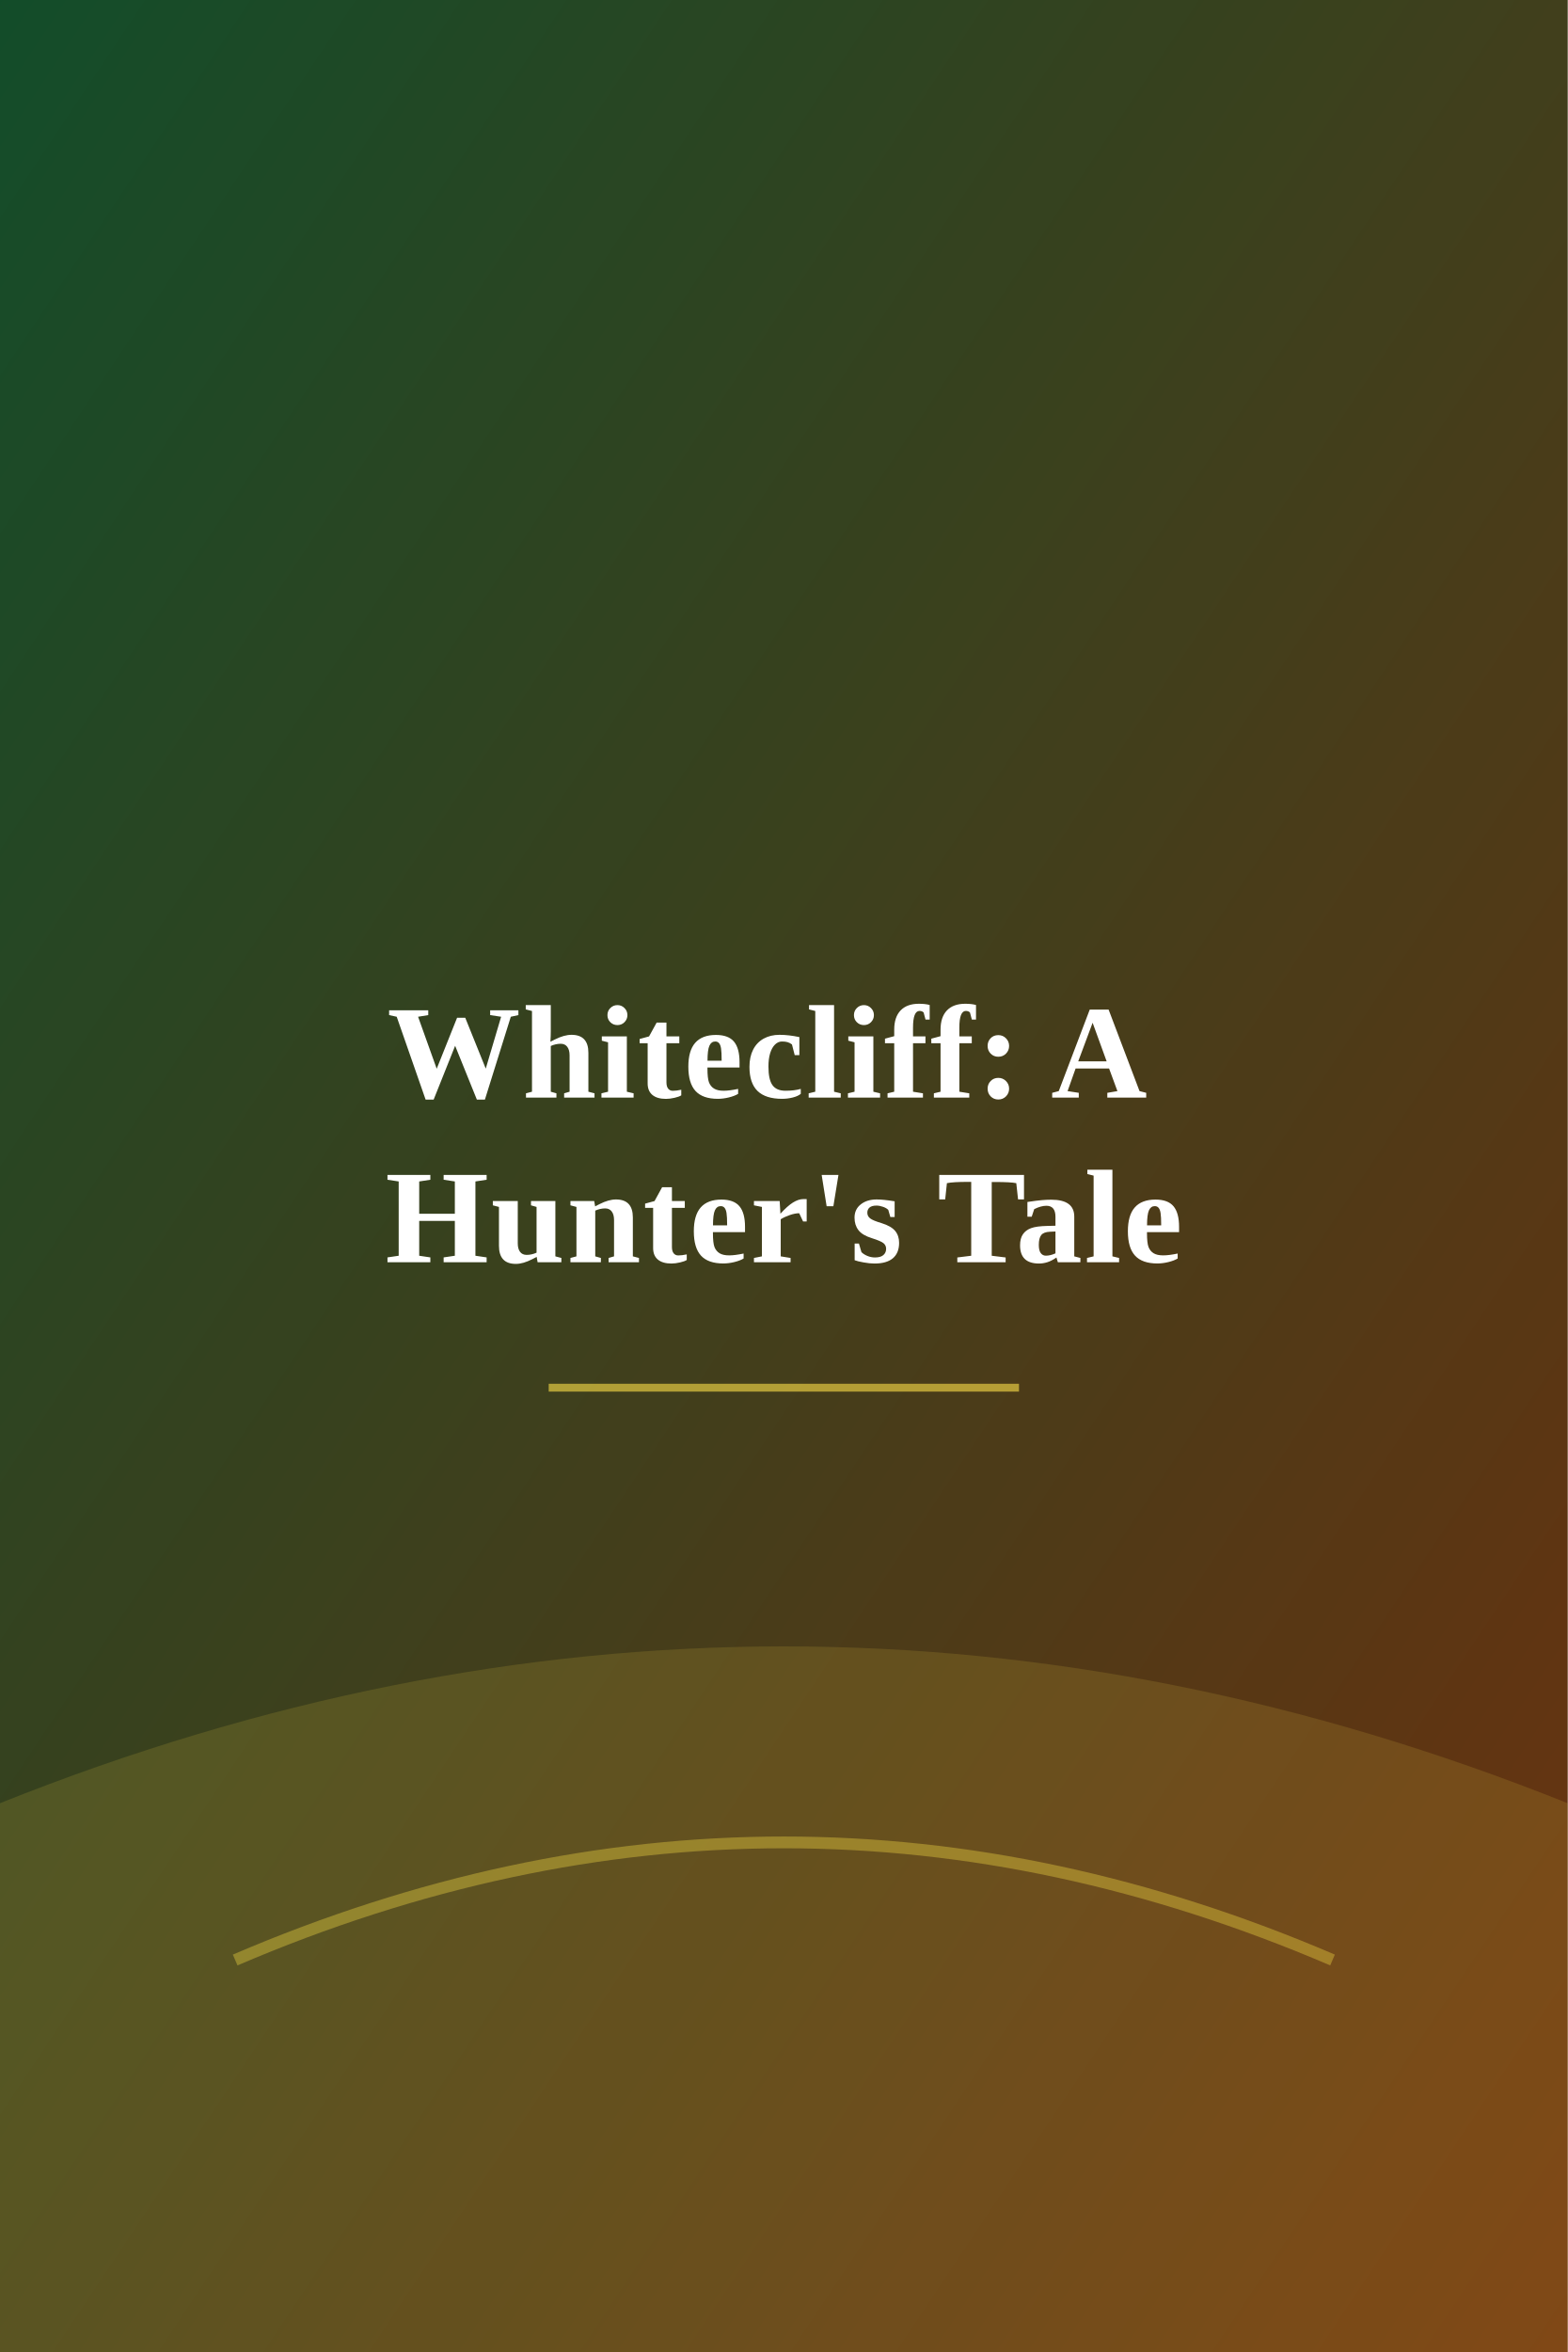
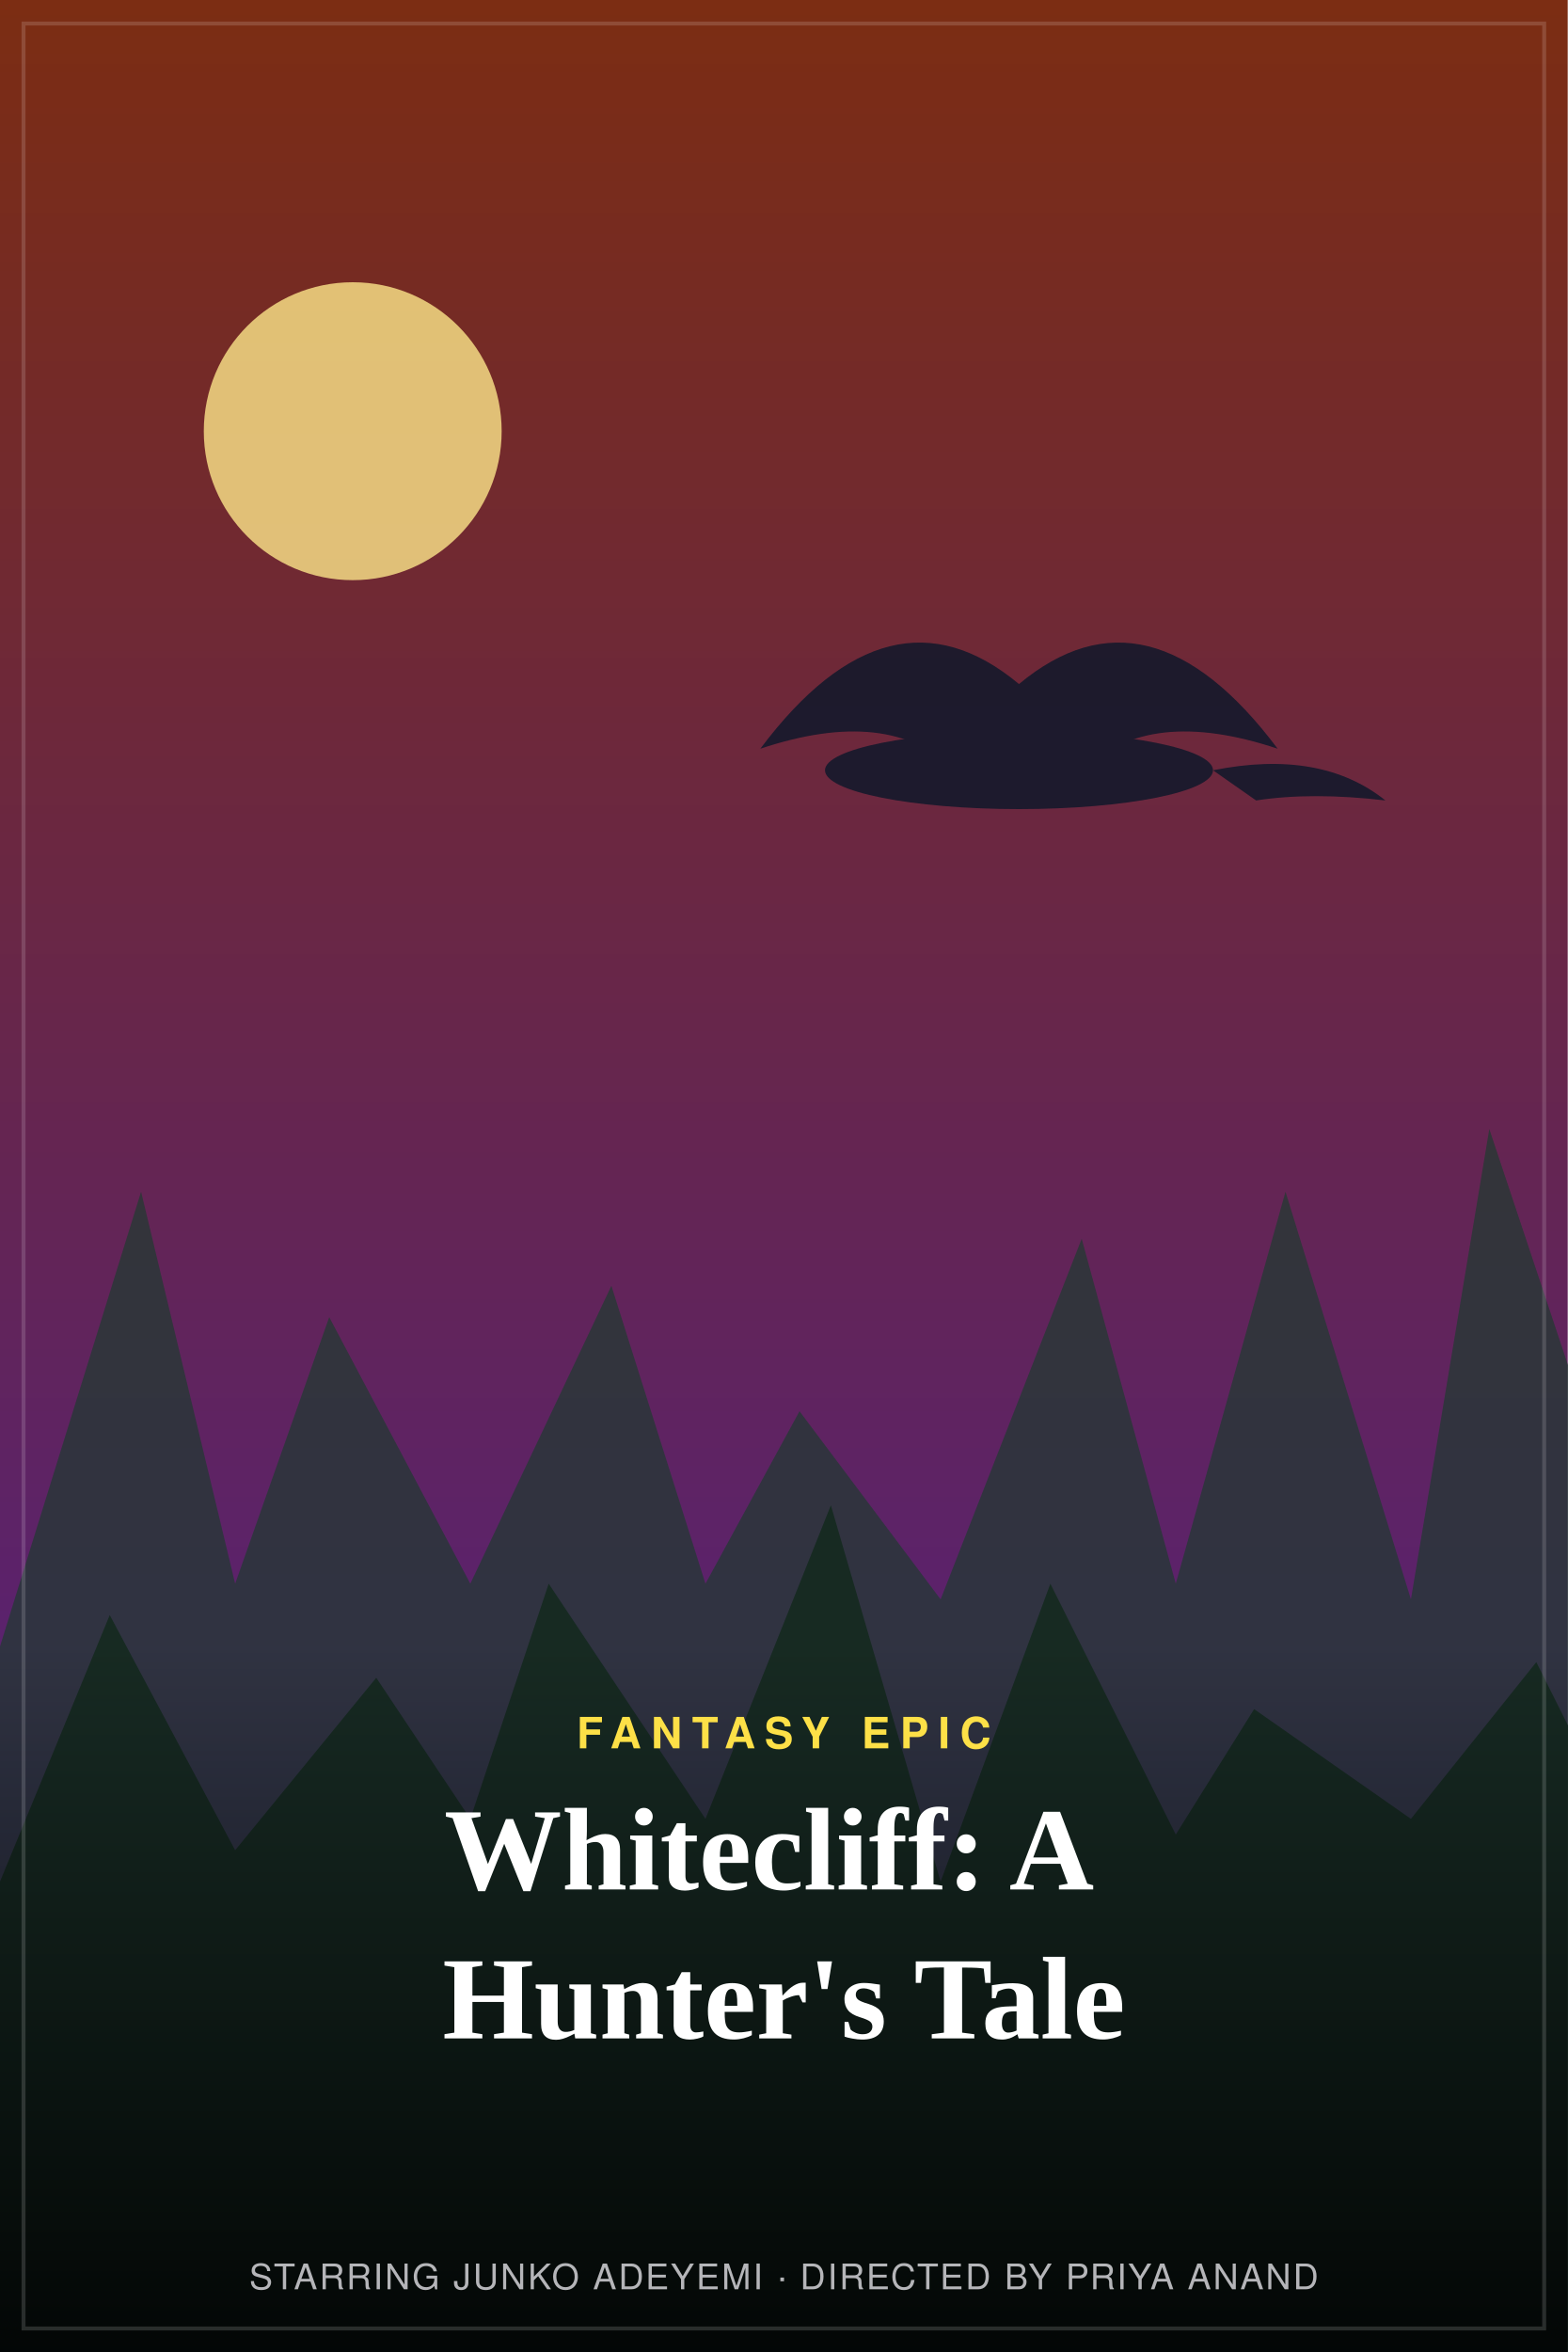
<svg xmlns="http://www.w3.org/2000/svg" viewBox="0 0 400 600">
  <defs>
-     <linearGradient id="bg" x1="0" y1="0" x2="1" y2="1">
-       <stop offset="0%" stop-color="#14532d" />
-       <stop offset="100%" stop-color="#78350f" />
+     <linearGradient id="sky-whitecliff-hunters-tale" x1="0" y1="0" x2="0" y2="1">
+       <stop offset="0%" stop-color="#7c2d12" />
+       <stop offset="100%" stop-color="#4c1d95" />
+     </linearGradient>
+     <linearGradient id="scrim-whitecliff-hunters-tale" x1="0" y1="0" x2="0" y2="1">
+       <stop offset="0%" stop-color="#000" stop-opacity="0" />
+       <stop offset="100%" stop-color="#000" stop-opacity="0.85" />
    </linearGradient>
  </defs>
-   <rect width="400" height="600" fill="url(#bg)" />
-   <path d="M 0 460 Q 200 380 400 460 L 400 600 L 0 600 Z" fill="#fde047" opacity="0.15" />
-   <path d="M 60 500 Q 200 440 340 500" stroke="#fde047" stroke-width="3" fill="none" opacity="0.4" />
-   <rect x="0" y="0" width="400" height="600" fill="#000" opacity="0.08" />
-   <text x="200" y="280" font-family="Georgia, 'Times New Roman', serif" font-size="34" font-weight="700" fill="#fff" text-anchor="middle" style="letter-spacing:0.5px">
+   <rect width="400" height="600" fill="url(#sky-whitecliff-hunters-tale)" />
+   <circle cx="90" cy="110" r="38" fill="#fde68a" opacity="0.8" />
+   <path d="M 0 600 L 0 420 L 36 304 L 60 404 L 84 336 L 120 404 L 156 328 L 180 404 L 204 360 L 240 408 L 276 316 L 300 404 L 328 304 L 360 408 L 380 288 L 420 408 L 400 600 Z" fill="#1e3a2f" opacity="0.7" />
+   <path d="M 0 600 L 0 480 L 28 412 L 60 472 L 96 428 L 120 464 L 140 404 L 180 464 L 212 384 L 240 480 L 268 404 L 300 468 L 320 436 L 360 464 L 392 424 L 420 480 L 400 600 Z" fill="#14291f" opacity="0.9" />
+   <g transform="translate(260,180) scale(1.1)" opacity="0.85">
+     <path d="M -60 10 Q -30 -30 0 -5 Q 30 -30 60 10 Q 30 0 15 15 Q 5 5 0 15 Q -5 5 -15 15 Q -30 0 -60 10 Z" fill="#0f172a" />
+     <ellipse cx="0" cy="15" rx="45" ry="9" fill="#0f172a" />
+     <path d="M 45 15 Q 70 10 85 22 Q 68 20 55 22 Z" fill="#0f172a" />
+   </g>
+   <rect x="0" y="420" width="400" height="180" fill="url(#scrim-whitecliff-hunters-tale)" />
+   <text x="200" y="446" font-family="Helvetica, Arial, sans-serif" font-size="11" font-weight="700" letter-spacing="2.5" fill="#fde047" text-anchor="middle">FANTASY EPIC</text>
+   <text x="200" y="482" font-family="Georgia, 'Times New Roman', serif" font-size="30" font-weight="700" fill="#fff" text-anchor="middle">
    <tspan x="200" dy="0">Whitecliff: A</tspan>
-     <tspan x="200" dy="42">Hunter's Tale</tspan>
+     <tspan x="200" dy="38">Hunter's Tale</tspan>
  </text>
-   <line x1="140" y1="354" x2="260" y2="354" stroke="#fde047" stroke-width="2" opacity="0.6" />
+   <text x="200" y="584" font-family="Helvetica, Arial, sans-serif" font-size="9" letter-spacing="0.5" fill="#d4d4d8" text-anchor="middle" opacity="0.85">STARRING JUNKO ADEYEMI · DIRECTED BY PRIYA ANAND</text>
+   <rect x="6" y="6" width="388" height="588" fill="none" stroke="#fff" stroke-width="1" opacity="0.15" />
</svg>
